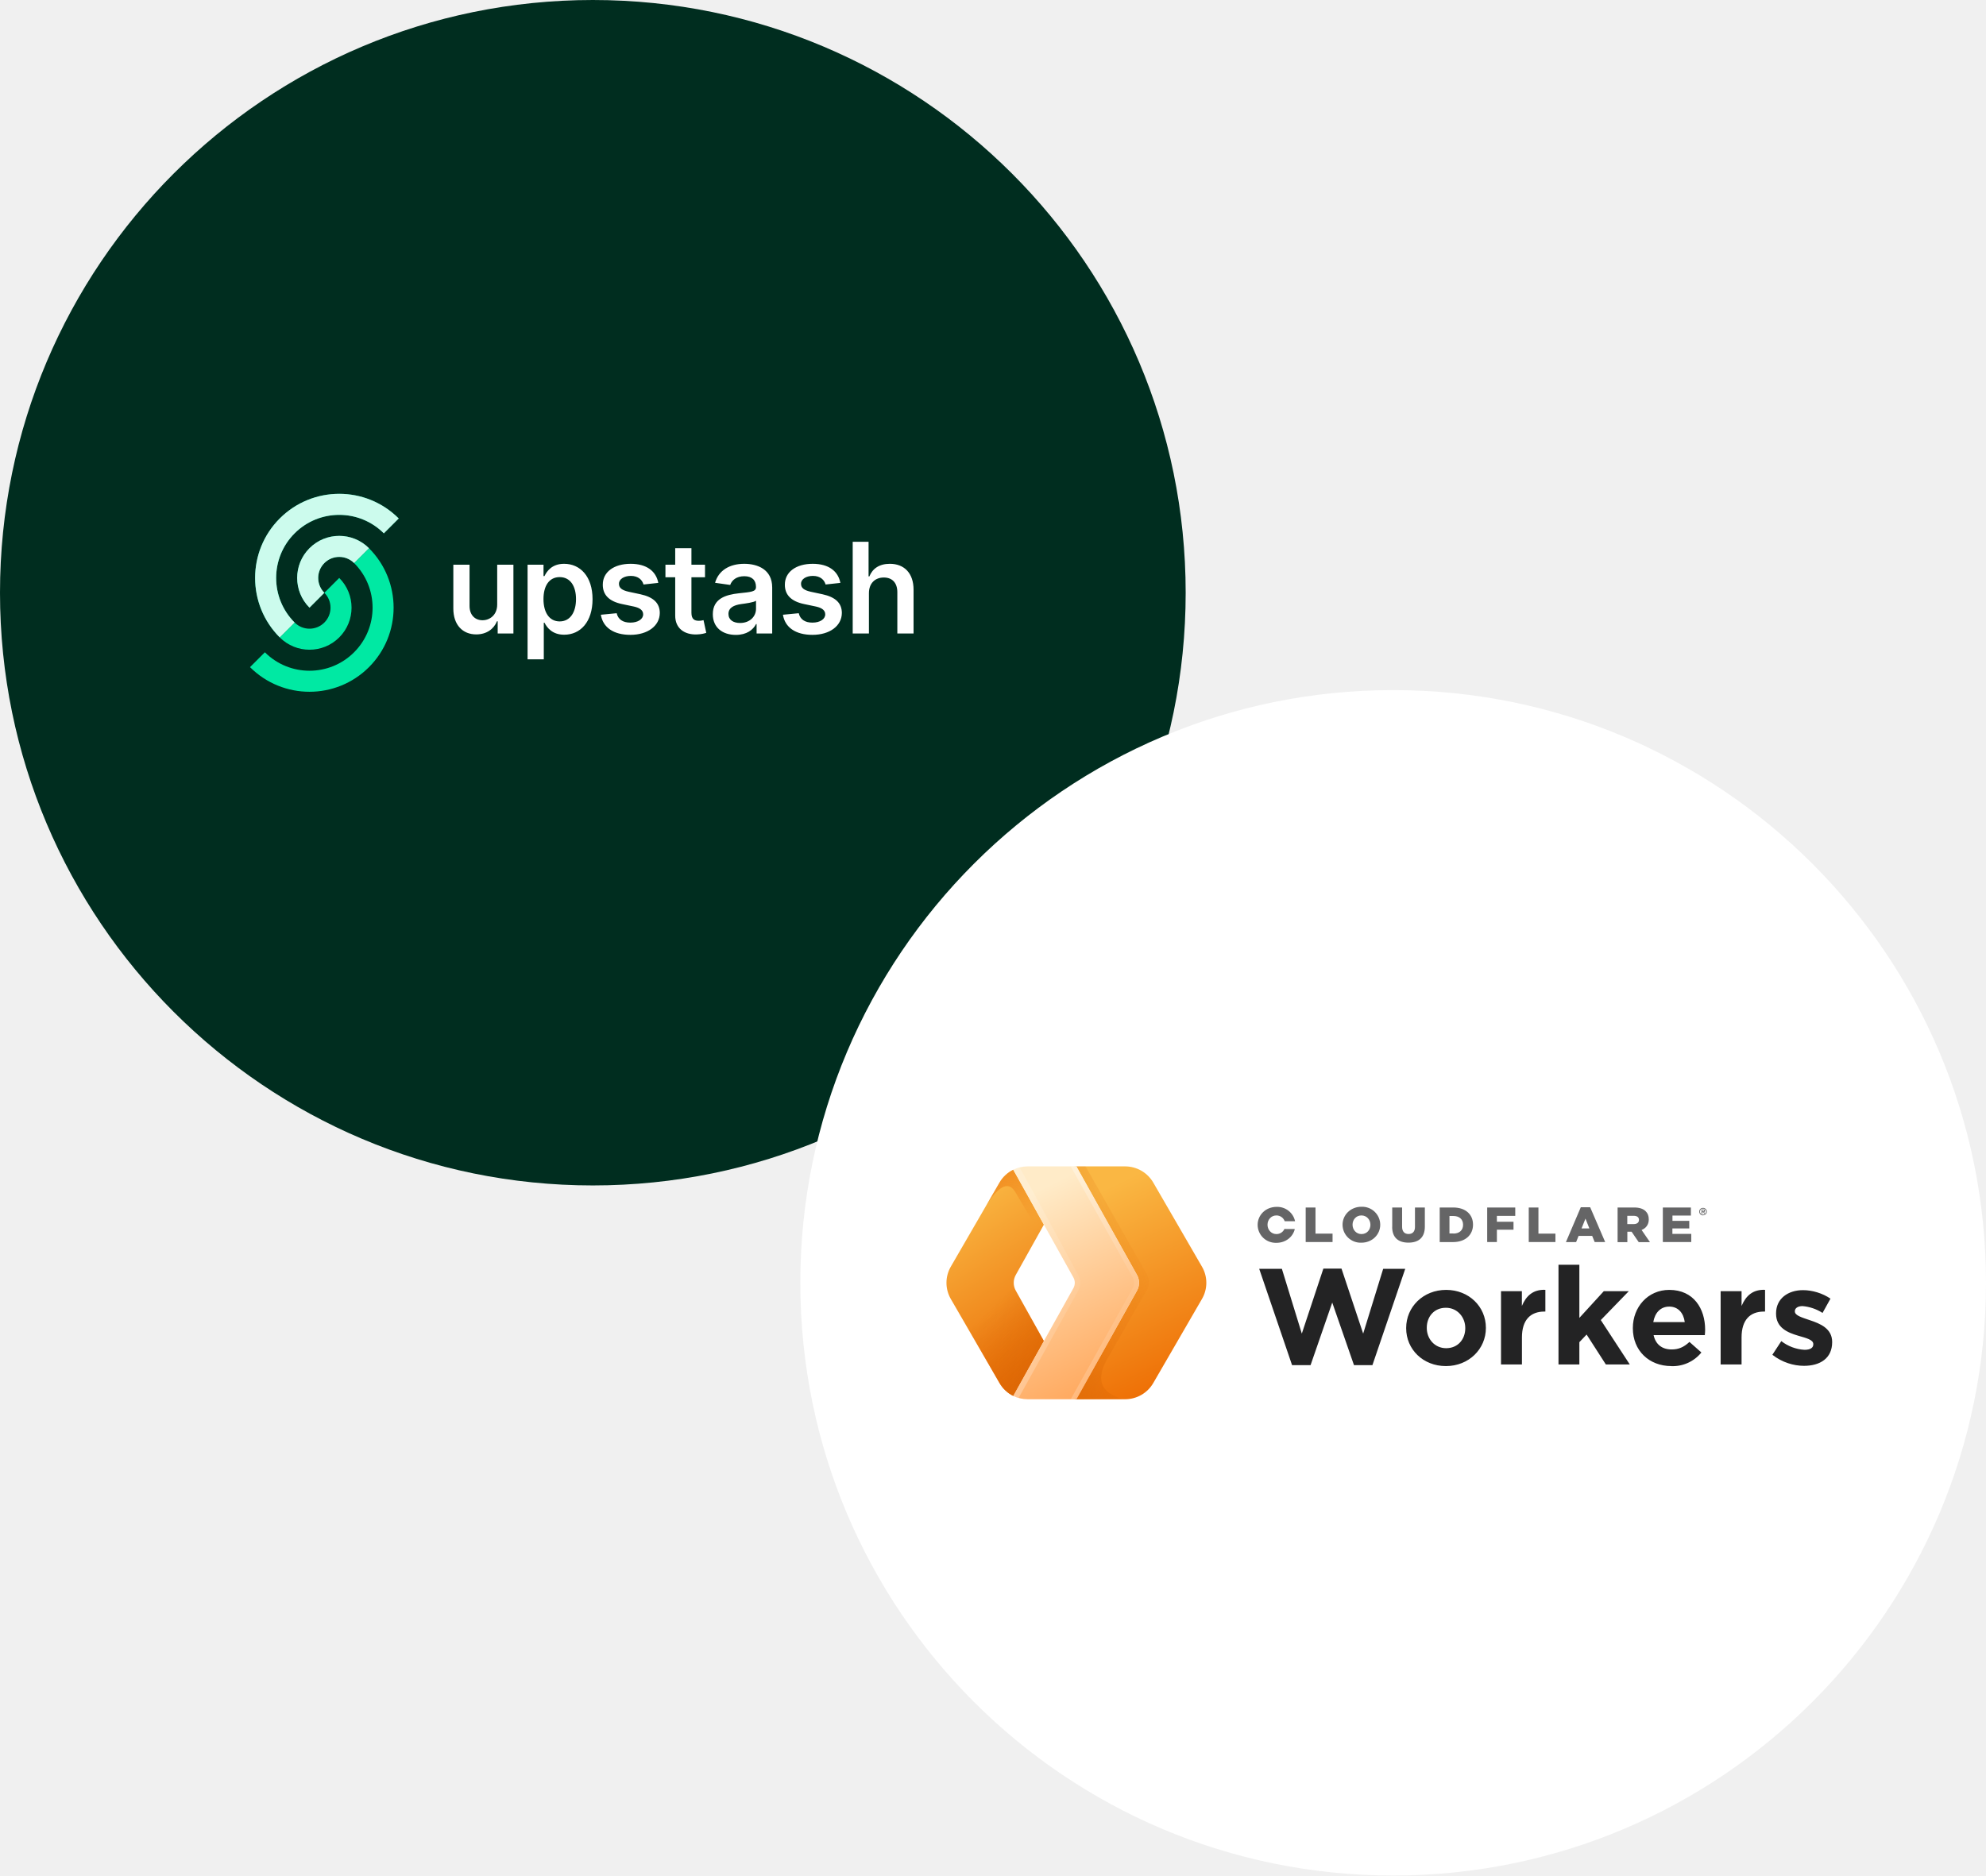
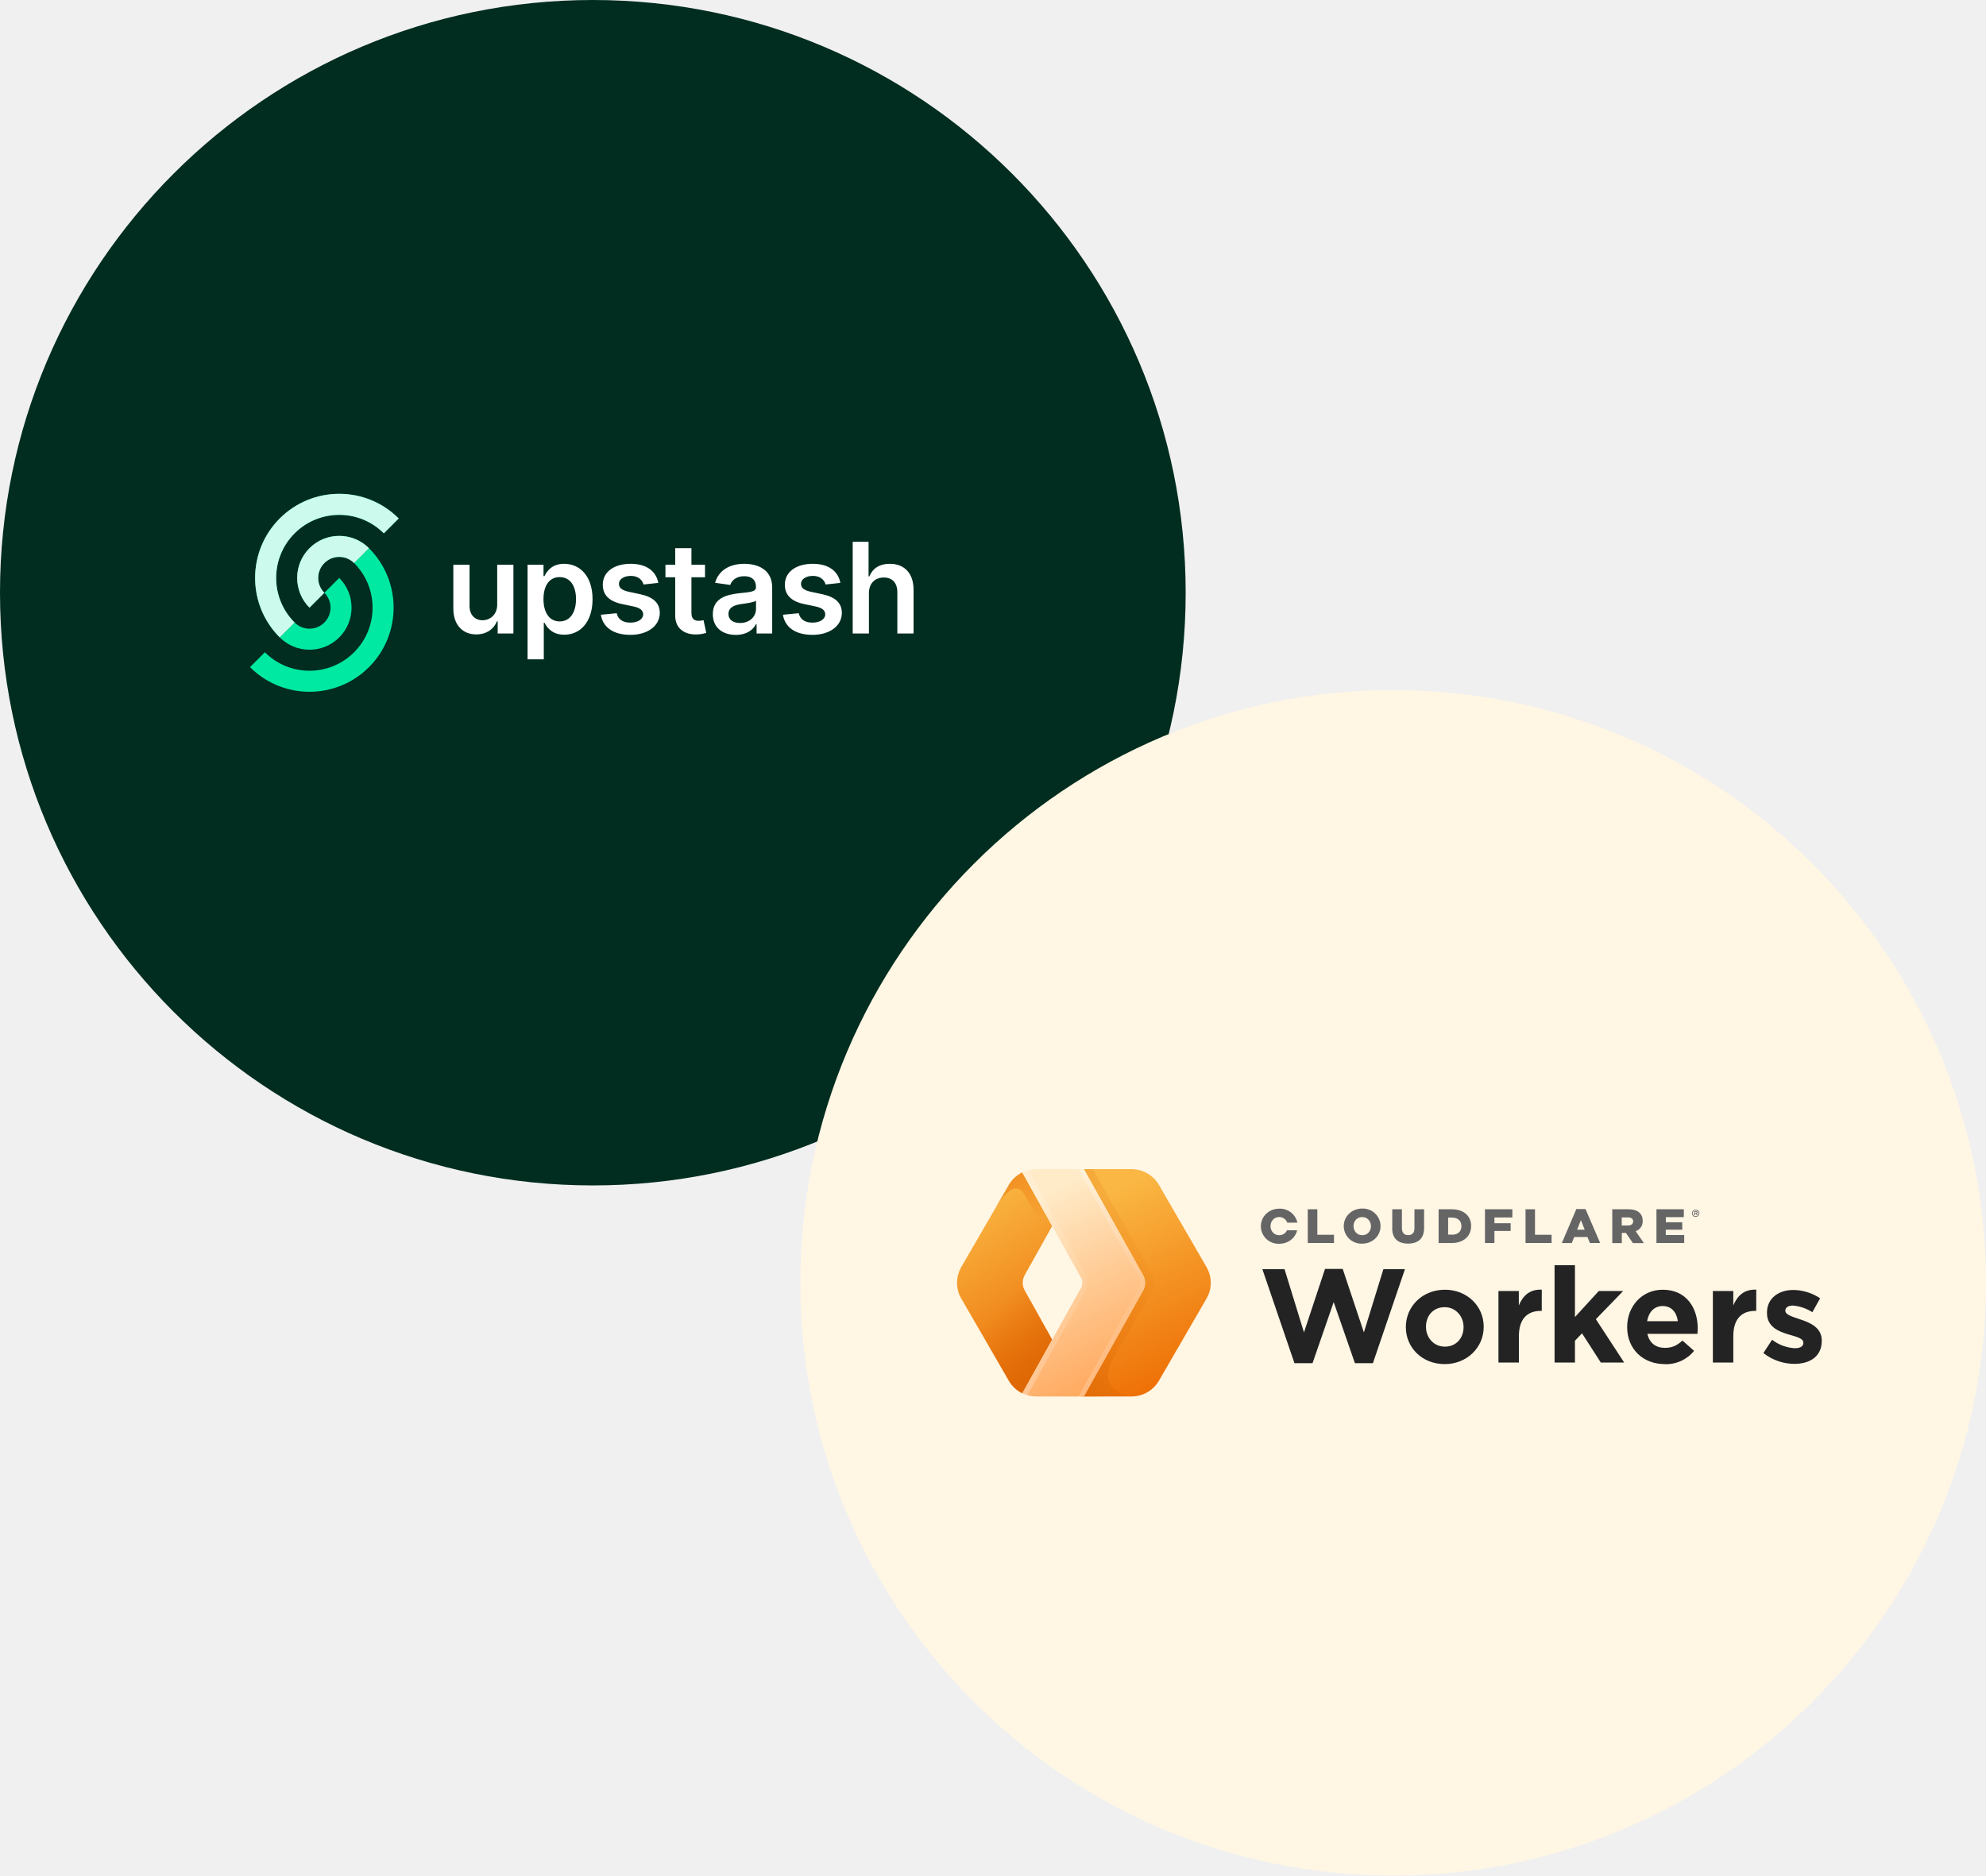
<svg xmlns="http://www.w3.org/2000/svg" width="469" height="443" viewBox="0 0 469 443" fill="none">
  <rect width="280" height="280" rx="140" fill="#002D1F" />
  <g clip-path="url(#clip0_1014_583)">
    <path d="M59.041 157.578C66.799 165.336 79.377 165.336 87.135 157.578C94.892 149.82 94.892 137.242 87.135 129.485L83.623 132.996C89.441 138.815 89.441 148.248 83.623 154.066C77.805 159.885 68.371 159.885 62.553 154.066L59.041 157.578Z" fill="#00E9A3" />
    <path d="M66.064 150.555C69.943 154.434 76.232 154.434 80.111 150.555C83.99 146.676 83.99 140.387 80.111 136.508L76.6 140.02C78.539 141.959 78.539 145.104 76.6 147.043C74.66 148.983 71.516 148.983 69.576 147.043L66.064 150.555Z" fill="#00E9A3" />
    <path d="M94.158 122.461C86.4 114.703 73.822 114.703 66.064 122.461C58.307 130.219 58.307 142.797 66.064 150.555L69.576 147.043C63.758 141.224 63.758 131.791 69.576 125.973C75.394 120.154 84.828 120.154 90.646 125.973L94.158 122.461Z" fill="#00E9A3" />
    <path d="M87.134 129.485C83.255 125.606 76.966 125.606 73.087 129.485C69.208 133.364 69.208 139.653 73.087 143.532L76.599 140.02C74.659 138.08 74.659 134.936 76.599 132.996C78.538 131.057 81.683 131.057 83.622 132.996L87.134 129.485Z" fill="#00E9A3" />
    <path d="M94.158 122.461C86.4 114.703 73.822 114.703 66.064 122.461C58.307 130.219 58.307 142.797 66.064 150.555L69.576 147.043C63.758 141.224 63.758 131.791 69.576 125.973C75.394 120.154 84.828 120.154 90.646 125.973L94.158 122.461Z" fill="white" fill-opacity="0.8" />
    <path d="M87.134 129.485C83.255 125.606 76.966 125.606 73.087 129.485C69.208 133.364 69.208 139.653 73.087 143.532L76.599 140.02C74.659 138.08 74.659 134.936 76.599 132.996C78.538 131.057 81.683 131.057 83.622 132.996L87.134 129.485Z" fill="white" fill-opacity="0.8" />
    <path d="M117.414 142.799C117.414 145.275 115.647 146.503 113.954 146.503C112.113 146.503 110.885 145.201 110.885 143.138V133.381H107.055V143.73C107.055 147.635 109.277 149.846 112.473 149.846C114.906 149.846 116.62 148.566 117.361 146.746H117.53V149.635H121.245V133.381H117.414V142.799ZM124.588 155.73H128.418V147.074H128.577C129.18 148.259 130.439 149.92 133.233 149.92C137.063 149.92 139.931 146.884 139.931 141.529C139.931 136.111 136.979 133.17 133.222 133.17C130.355 133.17 129.159 134.895 128.577 136.069H128.355V133.381H124.588V155.73ZM128.344 141.508C128.344 138.355 129.699 136.313 132.164 136.313C134.714 136.313 136.026 138.482 136.026 141.508C136.026 144.556 134.693 146.778 132.164 146.778C129.72 146.778 128.344 144.661 128.344 141.508ZM155.461 137.677C154.932 134.926 152.731 133.17 148.922 133.17C145.007 133.17 142.34 135.096 142.351 138.101C142.34 140.471 143.8 142.037 146.922 142.683L149.694 143.265C151.186 143.593 151.885 144.196 151.885 145.116C151.885 146.227 150.678 147.063 148.858 147.063C147.102 147.063 145.959 146.302 145.631 144.841L141.896 145.201C142.372 148.185 144.88 149.952 148.869 149.952C152.932 149.952 155.8 147.846 155.811 144.767C155.8 142.45 154.308 141.032 151.239 140.365L148.467 139.773C146.816 139.402 146.16 138.831 146.171 137.889C146.16 136.789 147.377 136.027 148.975 136.027C150.742 136.027 151.673 136.99 151.969 138.059L155.461 137.677ZM166.489 133.381H163.284V129.487H159.453V133.381H157.146V136.344H159.453V145.381C159.432 148.439 161.654 149.942 164.532 149.857C165.622 149.825 166.373 149.614 166.786 149.476L166.14 146.481C165.929 146.534 165.495 146.63 165.019 146.63C164.055 146.63 163.284 146.291 163.284 144.746V136.344H166.489V133.381ZM173.774 149.963C176.324 149.963 177.848 148.767 178.546 147.402H178.673V149.635H182.356V138.757C182.356 134.461 178.853 133.17 175.753 133.17C172.335 133.17 169.711 134.694 168.864 137.656L172.44 138.164C172.822 137.053 173.9 136.101 175.774 136.101C177.552 136.101 178.525 137.011 178.525 138.609V138.672C178.525 139.773 177.372 139.826 174.504 140.132C171.351 140.471 168.335 141.413 168.335 145.074C168.335 148.27 170.673 149.963 173.774 149.963ZM174.769 147.148C173.17 147.148 172.028 146.418 172.028 145.011C172.028 143.54 173.308 142.926 175.023 142.683C176.028 142.545 178.038 142.291 178.536 141.889V143.804C178.536 145.614 177.075 147.148 174.769 147.148ZM198.458 137.677C197.928 134.926 195.727 133.17 191.918 133.17C188.003 133.17 185.336 135.096 185.347 138.101C185.336 140.471 186.797 142.037 189.918 142.683L192.691 143.265C194.183 143.593 194.881 144.196 194.881 145.116C194.881 146.227 193.674 147.063 191.855 147.063C190.098 147.063 188.955 146.302 188.628 144.841L184.892 145.201C185.368 148.185 187.876 149.952 191.866 149.952C195.928 149.952 198.797 147.846 198.806 144.767C198.797 142.45 197.304 141.032 194.235 140.365L191.463 139.773C189.812 139.402 189.156 138.831 189.167 137.889C189.156 136.789 190.373 136.027 191.971 136.027C193.738 136.027 194.67 136.99 194.966 138.059L198.458 137.677ZM205.2 140.111C205.2 137.762 206.66 136.408 208.713 136.408C210.724 136.408 211.909 137.688 211.909 139.879V149.635H215.74V139.286C215.74 135.36 213.517 133.17 210.142 133.17C207.644 133.17 206.057 134.302 205.305 136.143H205.116V127.964H201.369V149.635H205.2V140.111Z" fill="white" />
  </g>
-   <rect x="189" y="163" width="280" height="280" rx="140" fill="white" />
+   <rect x="189" y="163" width="280" height="280" rx="140" fill="#FFF6E4" />
  <g clip-path="url(#clip1_1014_583)">
-     <path d="M305.126 322.448L297.365 299.7H302.721L307.428 314.998L312.519 299.642H316.798L321.918 314.998L326.64 299.7H331.848L324.102 322.448H319.749L314.614 307.664L309.494 322.448H305.141H305.126ZM341.454 322.668C336.053 322.668 332.07 318.708 332.07 313.736V313.678C332.07 308.691 336.098 304.672 341.513 304.672C346.899 304.672 350.897 308.632 350.897 313.619V313.678C350.897 318.635 346.869 322.668 341.454 322.668V322.668ZM341.513 318.444C344.331 318.444 346.028 316.288 346.028 313.736V313.678C346.028 311.126 344.169 308.896 341.454 308.896C338.621 308.896 336.939 311.052 336.939 313.604V313.678C336.939 316.215 338.783 318.444 341.513 318.444ZM354.468 322.287V304.98H359.396V308.471C360.4 306.095 362.023 304.54 364.944 304.658V309.791H364.708C361.432 309.791 359.411 311.771 359.411 315.892V322.287H354.483H354.468ZM368.043 322.287V298.732H372.971V311.287L378.74 304.98H384.642L378.032 311.8L384.879 322.287H379.227L374.683 315.218L372.971 317.022V322.287H368.028H368.043ZM394.691 322.668C389.453 322.668 385.602 319.031 385.602 313.736V313.678C385.602 308.735 389.143 304.672 394.204 304.672C400.003 304.672 402.673 309.16 402.673 314.059C402.673 314.44 402.644 314.895 402.6 315.35H390.5C390.987 317.579 392.537 318.738 394.75 318.738C396.402 318.738 397.612 318.224 398.97 316.963L401.788 319.456C400.939 320.506 399.856 321.344 398.624 321.904C397.391 322.465 396.045 322.731 394.691 322.683V322.668ZM390.427 312.284H397.863C397.568 310.084 396.27 308.618 394.204 308.618C392.153 308.618 390.81 310.055 390.427 312.284V312.284ZM406.333 322.287V304.98H411.276V308.471C412.279 306.095 413.902 304.54 416.824 304.658V309.791H416.558C413.282 309.791 411.276 311.771 411.276 315.892V322.287H406.318H406.333ZM426.016 322.61C423.582 322.61 420.852 321.803 418.55 319.999L420.66 316.772C422.233 317.992 424.142 318.709 426.134 318.826C427.566 318.826 428.215 318.312 428.215 317.55V317.476C428.215 316.42 426.533 316.054 424.614 315.482C422.18 314.763 419.421 313.634 419.421 310.29V310.216C419.421 306.696 422.283 304.731 425.78 304.731C427.993 304.731 430.399 305.464 432.272 306.74L430.399 310.114C428.981 309.199 427.36 308.645 425.677 308.5C424.496 308.5 423.862 309.028 423.862 309.703V309.762C423.862 310.73 425.529 311.184 427.403 311.83C429.838 312.636 432.671 313.795 432.671 316.963V317.022C432.671 320.864 429.779 322.61 426.016 322.61V322.61Z" fill="#232324" />
-     <path d="M402.171 287.072C401.935 287.072 401.708 286.978 401.54 286.812C401.373 286.646 401.279 286.42 401.279 286.185C401.279 285.949 401.373 285.724 401.54 285.557C401.708 285.391 401.935 285.297 402.171 285.297C402.658 285.297 403.072 285.693 403.072 286.177C403.072 286.661 402.658 287.057 402.171 287.057V287.072ZM402.171 285.459C402.075 285.459 401.98 285.478 401.891 285.515C401.803 285.552 401.722 285.606 401.655 285.674C401.588 285.743 401.535 285.824 401.499 285.912C401.464 286.001 401.447 286.096 401.448 286.192C401.448 286.573 401.773 286.896 402.171 286.896C402.57 286.896 402.895 286.573 402.895 286.177C402.895 285.796 402.57 285.473 402.171 285.473V285.459ZM402.629 286.647H402.422L402.245 286.309H402.009V286.647H401.817V285.679H402.29C402.496 285.679 402.629 285.811 402.629 285.987C402.632 286.051 402.613 286.115 402.576 286.168C402.538 286.221 402.485 286.261 402.422 286.28L402.629 286.647ZM402.275 286.133C402.349 286.133 402.422 286.089 402.422 285.987C402.422 285.884 402.363 285.84 402.275 285.84H401.98V286.133H402.275ZM308.358 285.209H310.659V291.384H314.688V293.364H308.343V285.209H308.358ZM317.048 289.316V289.287C317.048 286.94 318.967 285.033 321.519 285.033C322.091 285.014 322.661 285.108 323.195 285.311C323.73 285.514 324.218 285.822 324.63 286.216C325.043 286.61 325.372 287.082 325.598 287.604C325.824 288.127 325.942 288.689 325.946 289.257V289.287C325.946 291.633 324.028 293.525 321.49 293.525C320.917 293.547 320.345 293.454 319.809 293.252C319.273 293.049 318.783 292.742 318.369 292.348C317.955 291.954 317.625 291.481 317.398 290.958C317.171 290.435 317.052 289.871 317.048 289.301V289.316ZM323.629 289.316V289.287C323.629 288.113 322.774 287.087 321.505 287.087C320.25 287.087 319.409 288.084 319.409 289.272V289.287C319.409 290.46 320.265 291.487 321.519 291.487C322.788 291.487 323.629 290.489 323.629 289.301V289.316ZM328.779 289.785V285.209H331.11V289.756C331.11 290.929 331.715 291.472 332.63 291.472C333.545 291.472 334.15 290.944 334.15 289.8V285.209H336.481V289.727C336.481 292.367 334.961 293.511 332.601 293.511C330.24 293.511 328.764 292.337 328.764 289.785H328.779ZM339.993 285.209H343.18C346.131 285.209 347.857 286.881 347.857 289.243V289.272C347.857 291.619 346.116 293.379 343.136 293.379H339.993V285.195V285.209ZM343.239 291.369C344.597 291.369 345.511 290.621 345.511 289.287C345.511 287.967 344.597 287.219 343.224 287.219H342.295V291.34H343.224V291.355L343.239 291.369ZM351.207 285.209H357.832V287.189H353.494V288.583H357.419V290.46H353.494V293.364H351.207V285.209V285.209ZM361.019 285.209H363.306V291.384H367.32V293.364H361.019V285.209V285.209ZM373.31 285.151H375.524L379.065 293.364H376.586L375.996 291.912H372.794L372.204 293.379H369.798L373.31 285.151V285.151ZM375.332 290.152L374.417 287.835L373.487 290.152H375.332ZM382.001 285.209H385.926C387.195 285.209 388.065 285.532 388.626 286.089C389.113 286.559 389.364 287.189 389.364 287.996V288.025C389.364 289.287 388.685 290.108 387.667 290.519L389.644 293.393H386.988L385.306 290.929H384.303V293.393H382.001V285.209V285.209ZM385.823 289.125C386.605 289.125 387.047 288.744 387.047 288.157V288.128C387.047 287.497 386.575 287.175 385.808 287.175H384.288V289.125H385.823ZM392.669 285.209H399.309V287.116H394.956V288.363H398.925V290.152H394.941V291.443H399.398V293.364H392.684V285.209H392.669ZM303.326 290.269C303.167 290.634 302.902 290.944 302.566 291.161C302.23 291.377 301.838 291.491 301.437 291.487C300.183 291.487 299.327 290.46 299.327 289.287C299.327 288.113 300.168 287.087 301.423 287.087C301.852 287.083 302.271 287.213 302.623 287.457C302.975 287.702 303.241 288.049 303.385 288.451H305.834C305.623 287.466 305.07 286.586 304.271 285.966C303.472 285.347 302.48 285.027 301.467 285.063C298.914 285.063 296.996 286.969 296.996 289.316V289.331C297 289.901 297.118 290.464 297.345 290.987C297.572 291.511 297.903 291.984 298.317 292.378C298.731 292.772 299.221 293.079 299.757 293.281C300.293 293.483 300.864 293.576 301.437 293.555C303.621 293.555 305.333 292.161 305.775 290.299L303.356 290.284L303.326 290.269Z" fill="#656566" />
-     <path d="M239.288 276.292L246.518 289.257L239.879 301.137C239.561 301.705 239.394 302.343 239.394 302.993C239.394 303.642 239.561 304.281 239.879 304.848L246.518 316.757L239.288 329.723C237.928 329.052 236.798 327.996 236.042 326.687L224.533 306.813C223.863 305.653 223.51 304.338 223.51 303C223.51 301.662 223.863 300.347 224.533 299.187L236.042 279.313C236.801 278.01 237.93 276.958 239.288 276.292V276.292Z" fill="url(#paint0_linear_1014_583)" />
-     <path opacity="0.7" d="M239.878 301.152C239.563 301.718 239.398 302.354 239.398 303C239.398 303.647 239.563 304.283 239.878 304.848L246.518 316.757L239.288 329.723C237.928 329.052 236.798 327.996 236.042 326.687L224.533 306.813C223.618 305.244 228.738 303.367 239.878 301.167V301.152Z" fill="url(#paint1_linear_1014_583)" />
-     <path opacity="0.5" d="M240.026 277.597L246.518 289.257L245.441 291.12L239.716 281.484C238.064 278.8 235.54 280.193 232.383 285.62L232.855 284.813L236.042 279.313C236.793 278.014 237.911 276.963 239.259 276.292L240.011 277.597H240.026Z" fill="url(#paint2_linear_1014_583)" />
-     <path d="M272.34 279.313L283.849 299.187C285.222 301.533 285.222 304.467 283.849 306.813L272.34 326.687C271.667 327.845 270.7 328.808 269.534 329.477C268.369 330.146 267.047 330.499 265.7 330.5H254.191L268.504 304.848C268.819 304.282 268.985 303.647 268.985 303C268.985 302.353 268.819 301.718 268.504 301.152L254.191 275.5H265.7C267.047 275.501 268.369 275.854 269.534 276.523C270.7 277.192 271.667 278.155 272.34 279.313V279.313Z" fill="url(#paint3_linear_1014_583)" />
-     <path d="M265.11 330.412L253.748 330.515L267.5 304.731C267.807 304.157 267.968 303.518 267.968 302.868C267.968 302.218 267.807 301.579 267.5 301.005L253.748 275.5H256.345L270.776 300.888C271.118 301.488 271.296 302.166 271.293 302.855C271.291 303.545 271.107 304.221 270.761 304.819C267.655 310.184 264.571 315.562 261.509 320.952C258.706 325.851 259.916 329.004 265.11 330.412V330.412Z" fill="url(#paint4_linear_1014_583)" />
-     <path d="M242.682 330.5C241.501 330.5 240.321 330.221 239.288 329.723L253.483 304.276C253.925 303.484 253.925 302.516 253.483 301.724L239.288 276.292C240.343 275.773 241.504 275.502 242.682 275.5H254.191L268.503 301.152C268.819 301.718 268.984 302.353 268.984 303C268.984 303.647 268.819 304.282 268.503 304.848L254.191 330.5H242.682Z" fill="url(#paint5_linear_1014_583)" />
-     <path opacity="0.6" d="M267.5 301.724L252.863 275.5H254.191L268.504 301.152C268.819 301.718 268.984 302.353 268.984 303C268.984 303.647 268.819 304.282 268.504 304.848L254.191 330.5H252.863L267.5 304.276C267.943 303.484 267.943 302.516 267.5 301.724V301.724Z" fill="url(#paint6_linear_1014_583)" />
-     <path opacity="0.6" d="M253.483 301.724L239.288 276.292C239.731 276.057 240.262 275.881 240.764 275.735C243.892 281.323 248.51 289.8 254.634 301.152C254.949 301.717 255.114 302.353 255.114 303C255.114 303.646 254.949 304.282 254.634 304.848L240.542 330.207C240.041 330.06 239.775 329.957 239.303 329.737L253.468 304.291C253.911 303.499 253.911 302.531 253.468 301.739L253.483 301.724Z" fill="url(#paint7_linear_1014_583)" />
+     <path d="M305.692 321.987L298.114 299.778H303.343L307.939 314.713L312.909 299.721H317.086L322.085 314.713L326.695 299.778H331.78L324.217 321.987H319.968L314.954 307.554L309.956 321.987H305.706H305.692ZM341.158 322.202C335.886 322.202 331.996 318.336 331.996 313.482V313.424C331.996 308.556 335.929 304.632 341.216 304.632C346.474 304.632 350.378 308.499 350.378 313.367V313.424C350.378 318.264 346.445 322.202 341.158 322.202V322.202ZM341.216 318.078C343.967 318.078 345.624 315.973 345.624 313.482V313.424C345.624 310.933 343.809 308.756 341.158 308.756C338.392 308.756 336.75 310.861 336.75 313.353V313.424C336.75 315.902 338.551 318.078 341.216 318.078ZM353.864 321.83V304.933H358.675V308.341C359.655 306.021 361.24 304.504 364.092 304.618V309.63H363.861C360.663 309.63 358.69 311.563 358.69 315.587V321.83H353.878H353.864ZM367.117 321.83V298.833H371.929V311.09L377.561 304.933H383.323L376.87 311.592L383.554 321.83H378.037L373.6 314.928L371.929 316.689V321.83H367.103H367.117ZM393.134 322.202C388.02 322.202 384.26 318.651 384.26 313.482V313.424C384.26 308.599 387.717 304.632 392.658 304.632C398.32 304.632 400.927 309.014 400.927 313.797C400.927 314.169 400.898 314.613 400.855 315.057H389.042C389.518 317.233 391.03 318.365 393.191 318.365C394.805 318.365 395.986 317.863 397.311 316.632L400.063 319.066C399.234 320.091 398.176 320.909 396.973 321.456C395.77 322.003 394.455 322.263 393.134 322.216V322.202ZM388.97 312.064H396.231C395.943 309.916 394.675 308.484 392.658 308.484C390.656 308.484 389.345 309.888 388.97 312.064V312.064ZM404.5 321.83V304.933H409.325V308.341C410.305 306.021 411.89 304.504 414.742 304.618V309.63H414.483C411.285 309.63 409.325 311.563 409.325 315.587V321.83H404.485H404.5ZM423.717 322.145C421.34 322.145 418.675 321.357 416.427 319.596L418.487 316.446C420.023 317.637 421.887 318.336 423.832 318.45C425.229 318.45 425.863 317.949 425.863 317.205V317.133C425.863 316.102 424.221 315.744 422.348 315.186C419.971 314.484 417.277 313.381 417.277 310.117V310.045C417.277 306.609 420.072 304.69 423.486 304.69C425.647 304.69 427.995 305.406 429.825 306.651L427.995 309.945C426.611 309.053 425.028 308.512 423.385 308.37C422.233 308.37 421.613 308.885 421.613 309.544V309.601C421.613 310.546 423.241 310.99 425.071 311.62C427.448 312.408 430.214 313.539 430.214 316.632V316.689C430.214 320.441 427.39 322.145 423.717 322.145V322.145Z" fill="#232324" />
+     <path d="M400.438 287.449C400.207 287.449 399.985 287.358 399.822 287.196C399.658 287.033 399.566 286.813 399.566 286.583C399.566 286.353 399.658 286.133 399.822 285.97C399.985 285.808 400.207 285.717 400.438 285.717C400.913 285.717 401.317 286.103 401.317 286.576C401.317 287.048 400.913 287.435 400.438 287.435V287.449ZM400.438 285.874C400.344 285.874 400.251 285.893 400.165 285.929C400.078 285.965 399.999 286.018 399.934 286.085C399.868 286.151 399.816 286.231 399.782 286.317C399.747 286.404 399.73 286.497 399.732 286.59C399.732 286.963 400.049 287.278 400.438 287.278C400.827 287.278 401.144 286.963 401.144 286.576C401.144 286.204 400.827 285.889 400.438 285.889V285.874ZM400.885 287.034H400.683L400.51 286.705H400.28V287.034H400.092V286.089H400.553C400.755 286.089 400.885 286.218 400.885 286.39C400.887 286.453 400.869 286.515 400.833 286.567C400.796 286.619 400.744 286.657 400.683 286.676L400.885 287.034ZM400.539 286.533C400.611 286.533 400.683 286.49 400.683 286.39C400.683 286.29 400.625 286.247 400.539 286.247H400.251V286.533H400.539ZM308.847 285.631H311.094V291.659H315.027V293.592H308.833V285.631H308.847ZM317.332 289.64V289.612C317.332 287.321 319.205 285.459 321.697 285.459C322.255 285.44 322.812 285.532 323.333 285.73C323.855 285.929 324.331 286.229 324.734 286.613C325.137 286.998 325.458 287.459 325.679 287.969C325.9 288.479 326.015 289.028 326.019 289.583V289.612C326.019 291.903 324.146 293.75 321.668 293.75C321.109 293.771 320.551 293.68 320.027 293.483C319.504 293.285 319.026 292.985 318.622 292.601C318.217 292.216 317.894 291.754 317.673 291.243C317.451 290.732 317.336 290.182 317.332 289.626V289.64ZM323.757 289.64V289.612C323.757 288.466 322.921 287.464 321.683 287.464C320.458 287.464 319.637 288.437 319.637 289.597V289.612C319.637 290.757 320.473 291.759 321.697 291.759C322.936 291.759 323.757 290.786 323.757 289.626V289.64ZM328.785 290.098V285.631H331.061V290.07C331.061 291.215 331.651 291.745 332.544 291.745C333.438 291.745 334.028 291.23 334.028 290.113V285.631H336.304V290.041C336.304 292.619 334.82 293.735 332.516 293.735C330.211 293.735 328.77 292.59 328.77 290.098H328.785ZM339.733 285.631H342.844C345.726 285.631 347.411 287.263 347.411 289.569V289.597C347.411 291.888 345.711 293.607 342.801 293.607H339.733V285.617V285.631ZM342.902 291.645C344.227 291.645 345.12 290.915 345.12 289.612C345.12 288.323 344.227 287.593 342.888 287.593H341.98V291.616H342.888V291.631L342.902 291.645ZM350.681 285.631H357.149V287.564H352.914V288.924H356.746V290.757H352.914V293.592H350.681V285.631V285.631ZM360.261 285.631H362.494V291.659H366.412V293.592H360.261V285.631V285.631ZM372.261 285.574H374.421L377.879 293.592H375.459L374.882 292.175H371.756L371.18 293.607H368.832L372.261 285.574V285.574ZM374.234 290.456L373.341 288.194L372.434 290.456H374.234ZM380.746 285.631H384.577C385.816 285.631 386.666 285.946 387.214 286.49C387.689 286.948 387.934 287.564 387.934 288.351V288.38C387.934 289.612 387.271 290.413 386.277 290.814L388.208 293.621H385.615L383.972 291.215H382.993V293.621H380.746V285.631V285.631ZM384.477 289.454C385.24 289.454 385.672 289.082 385.672 288.509V288.48C385.672 287.865 385.211 287.55 384.462 287.55H382.978V289.454H384.477ZM391.161 285.631H397.643V287.492H393.394V288.709H397.269V290.456H393.379V291.716H397.73V293.592H391.175V285.631H391.161ZM303.935 290.571C303.779 290.927 303.521 291.23 303.193 291.441C302.865 291.653 302.482 291.763 302.091 291.759C300.866 291.759 300.031 290.757 300.031 289.612C300.031 288.466 300.852 287.464 302.077 287.464C302.496 287.46 302.905 287.587 303.248 287.825C303.592 288.064 303.852 288.403 303.993 288.795H306.384C306.178 287.834 305.637 286.975 304.858 286.37C304.078 285.765 303.108 285.453 302.12 285.488C299.628 285.488 297.755 287.349 297.755 289.64V289.655C297.758 290.211 297.874 290.761 298.096 291.272C298.317 291.783 298.64 292.245 299.044 292.629C299.449 293.014 299.927 293.314 300.45 293.511C300.974 293.709 301.532 293.8 302.091 293.778C304.223 293.778 305.894 292.418 306.326 290.6L303.964 290.585L303.935 290.571Z" fill="#656566" />
+     <path d="M241.414 276.925L248.472 289.583L241.99 301.181C241.679 301.735 241.517 302.359 241.517 302.993C241.517 303.627 241.679 304.25 241.99 304.804L248.472 316.431L241.414 329.089C240.085 328.435 238.982 327.403 238.244 326.125L227.008 306.723C226.353 305.59 226.009 304.306 226.009 303C226.009 301.693 226.353 300.41 227.008 299.277L238.244 279.875C238.985 278.602 240.087 277.576 241.414 276.925V276.925Z" fill="url(#paint0_linear_1014_583)" />
+     <path opacity="0.7" d="M241.991 301.196C241.683 301.748 241.521 302.369 241.521 303C241.521 303.631 241.683 304.252 241.991 304.804L248.473 316.431L241.414 329.089C240.086 328.435 238.983 327.403 238.245 326.125L227.009 306.723C226.116 305.191 231.114 303.358 241.991 301.21V301.196Z" fill="url(#paint1_linear_1014_583)" />
+     <path opacity="0.5" d="M242.134 278.199L248.472 289.583L247.421 291.401L241.831 281.994C240.218 279.373 237.755 280.734 234.672 286.032L235.133 285.244L238.244 279.875C238.977 278.606 240.069 277.58 241.385 276.925L242.12 278.199H242.134Z" fill="url(#paint2_linear_1014_583)" />
+     <path d="M273.683 279.875L284.919 299.277C286.259 301.568 286.259 304.432 284.919 306.723L273.683 326.125C273.026 327.257 272.081 328.196 270.943 328.85C269.805 329.503 268.514 329.847 267.2 329.848H255.964L269.937 304.804C270.245 304.252 270.406 303.631 270.406 303C270.406 302.369 270.245 301.748 269.937 301.196L255.964 276.152H267.2C268.514 276.152 269.805 276.497 270.943 277.15C272.081 277.804 273.026 278.743 273.683 279.875V279.875Z" fill="url(#paint3_linear_1014_583)" />
+     <path d="M266.624 329.762L255.531 329.863L268.957 304.69C269.257 304.13 269.414 303.505 269.414 302.871C269.414 302.237 269.257 301.612 268.957 301.053L255.531 276.152H258.067L272.155 300.938C272.489 301.524 272.663 302.186 272.661 302.859C272.658 303.532 272.479 304.192 272.141 304.776C269.109 310.014 266.098 315.264 263.109 320.527C260.372 325.309 261.553 328.388 266.624 329.762V329.762Z" fill="url(#paint4_linear_1014_583)" />
+     <path d="M244.727 329.848C243.575 329.848 242.422 329.576 241.414 329.089L255.272 304.246C255.704 303.472 255.704 302.527 255.272 301.754L241.414 276.925C242.444 276.418 243.578 276.153 244.727 276.152H255.964L269.937 301.196C270.245 301.748 270.406 302.369 270.406 303C270.406 303.631 270.245 304.252 269.937 304.804L255.964 329.848H244.727Z" fill="url(#paint5_linear_1014_583)" />
+     <path opacity="0.6" d="M268.957 301.754L254.667 276.152H255.963L269.937 301.196C270.245 301.748 270.406 302.369 270.406 303C270.406 303.631 270.245 304.252 269.937 304.804L255.963 329.848H254.667L268.957 304.246C269.39 303.472 269.39 302.527 268.957 301.754V301.754Z" fill="url(#paint6_linear_1014_583)" />
+     <path opacity="0.6" d="M255.272 301.754L241.414 276.925C241.846 276.696 242.365 276.524 242.855 276.381C245.909 281.836 250.418 290.113 256.396 301.196C256.704 301.748 256.865 302.369 256.865 303C256.865 303.631 256.704 304.252 256.396 304.804L242.639 329.562C242.149 329.419 241.889 329.318 241.428 329.104L255.258 304.26C255.69 303.487 255.69 302.542 255.258 301.768L255.272 301.754Z" fill="url(#paint7_linear_1014_583)" />
  </g>
  <defs>
-     <linearGradient id="paint0_linear_1014_583" x1="235.014" y1="329.723" x2="211.652" y2="291.924" gradientUnits="userSpaceOnUse">
+     <linearGradient id="paint0_linear_1014_583" x1="237.241" y1="329.089" x2="214.432" y2="292.186" gradientUnits="userSpaceOnUse">
      <stop stop-color="#EB6F07" />
      <stop offset="1" stop-color="#FAB743" />
    </linearGradient>
-     <linearGradient id="paint1_linear_1014_583" x1="242.321" y1="325.066" x2="230.262" y2="312.589" gradientUnits="userSpaceOnUse">
+     <linearGradient id="paint1_linear_1014_583" x1="244.376" y1="324.543" x2="232.603" y2="312.361" gradientUnits="userSpaceOnUse">
      <stop stop-color="#D96504" />
      <stop offset="1" stop-color="#D96504" stop-opacity="0" />
    </linearGradient>
-     <linearGradient id="paint2_linear_1014_583" x1="238.32" y1="277.582" x2="244.688" y2="287.873" gradientUnits="userSpaceOnUse">
+     <linearGradient id="paint2_linear_1014_583" x1="240.468" y1="278.184" x2="246.685" y2="288.231" gradientUnits="userSpaceOnUse">
      <stop stop-color="#EB6F07" />
      <stop offset="1" stop-color="#EB720A" stop-opacity="0" />
    </linearGradient>
-     <linearGradient id="paint3_linear_1014_583" x1="269.535" y1="330.5" x2="248.639" y2="286.696" gradientUnits="userSpaceOnUse">
+     <linearGradient id="paint3_linear_1014_583" x1="270.944" y1="329.848" x2="250.543" y2="287.082" gradientUnits="userSpaceOnUse">
      <stop stop-color="#EE6F05" />
      <stop offset="1" stop-color="#FAB743" />
    </linearGradient>
-     <linearGradient id="paint4_linear_1014_583" x1="247.923" y1="330.515" x2="281.684" y2="321.894" gradientUnits="userSpaceOnUse">
+     <linearGradient id="paint4_linear_1014_583" x1="249.844" y1="329.863" x2="282.805" y2="321.446" gradientUnits="userSpaceOnUse">
      <stop stop-color="#D96504" stop-opacity="0.8" />
      <stop offset="0.498" stop-color="#D96504" stop-opacity="0.2" />
      <stop offset="1" stop-color="#D96504" stop-opacity="0" />
    </linearGradient>
-     <linearGradient id="paint5_linear_1014_583" x1="254.136" y1="330.5" x2="232.811" y2="287.24" gradientUnits="userSpaceOnUse">
+     <linearGradient id="paint5_linear_1014_583" x1="255.91" y1="329.848" x2="235.091" y2="287.613" gradientUnits="userSpaceOnUse">
      <stop stop-color="#FFA95F" />
      <stop offset="1" stop-color="#FFEBC8" />
    </linearGradient>
-     <linearGradient id="paint6_linear_1014_583" x1="254.169" y1="276.105" x2="272.12" y2="278.944" gradientUnits="userSpaceOnUse">
+     <linearGradient id="paint6_linear_1014_583" x1="255.942" y1="276.742" x2="273.468" y2="279.514" gradientUnits="userSpaceOnUse">
      <stop stop-color="white" stop-opacity="0.5" />
      <stop offset="1" stop-color="white" stop-opacity="0.1" />
    </linearGradient>
-     <linearGradient id="paint7_linear_1014_583" x1="237.12" y1="332.494" x2="259.309" y2="329.206" gradientUnits="userSpaceOnUse">
+     <linearGradient id="paint7_linear_1014_583" x1="239.297" y1="331.795" x2="260.961" y2="328.585" gradientUnits="userSpaceOnUse">
      <stop stop-color="white" stop-opacity="0.5" />
      <stop offset="1" stop-color="white" stop-opacity="0.1" />
    </linearGradient>
    <clipPath id="clip0_1014_583">
      <rect width="162" height="46.882" fill="white" transform="translate(59 116.559)" />
    </clipPath>
    <clipPath id="clip1_1014_583">
-       <rect width="211" height="55" fill="white" transform="translate(223.5 275.5)" />
+       <rect width="206" height="53.697" fill="white" transform="translate(226 276.152)" />
    </clipPath>
  </defs>
</svg>
